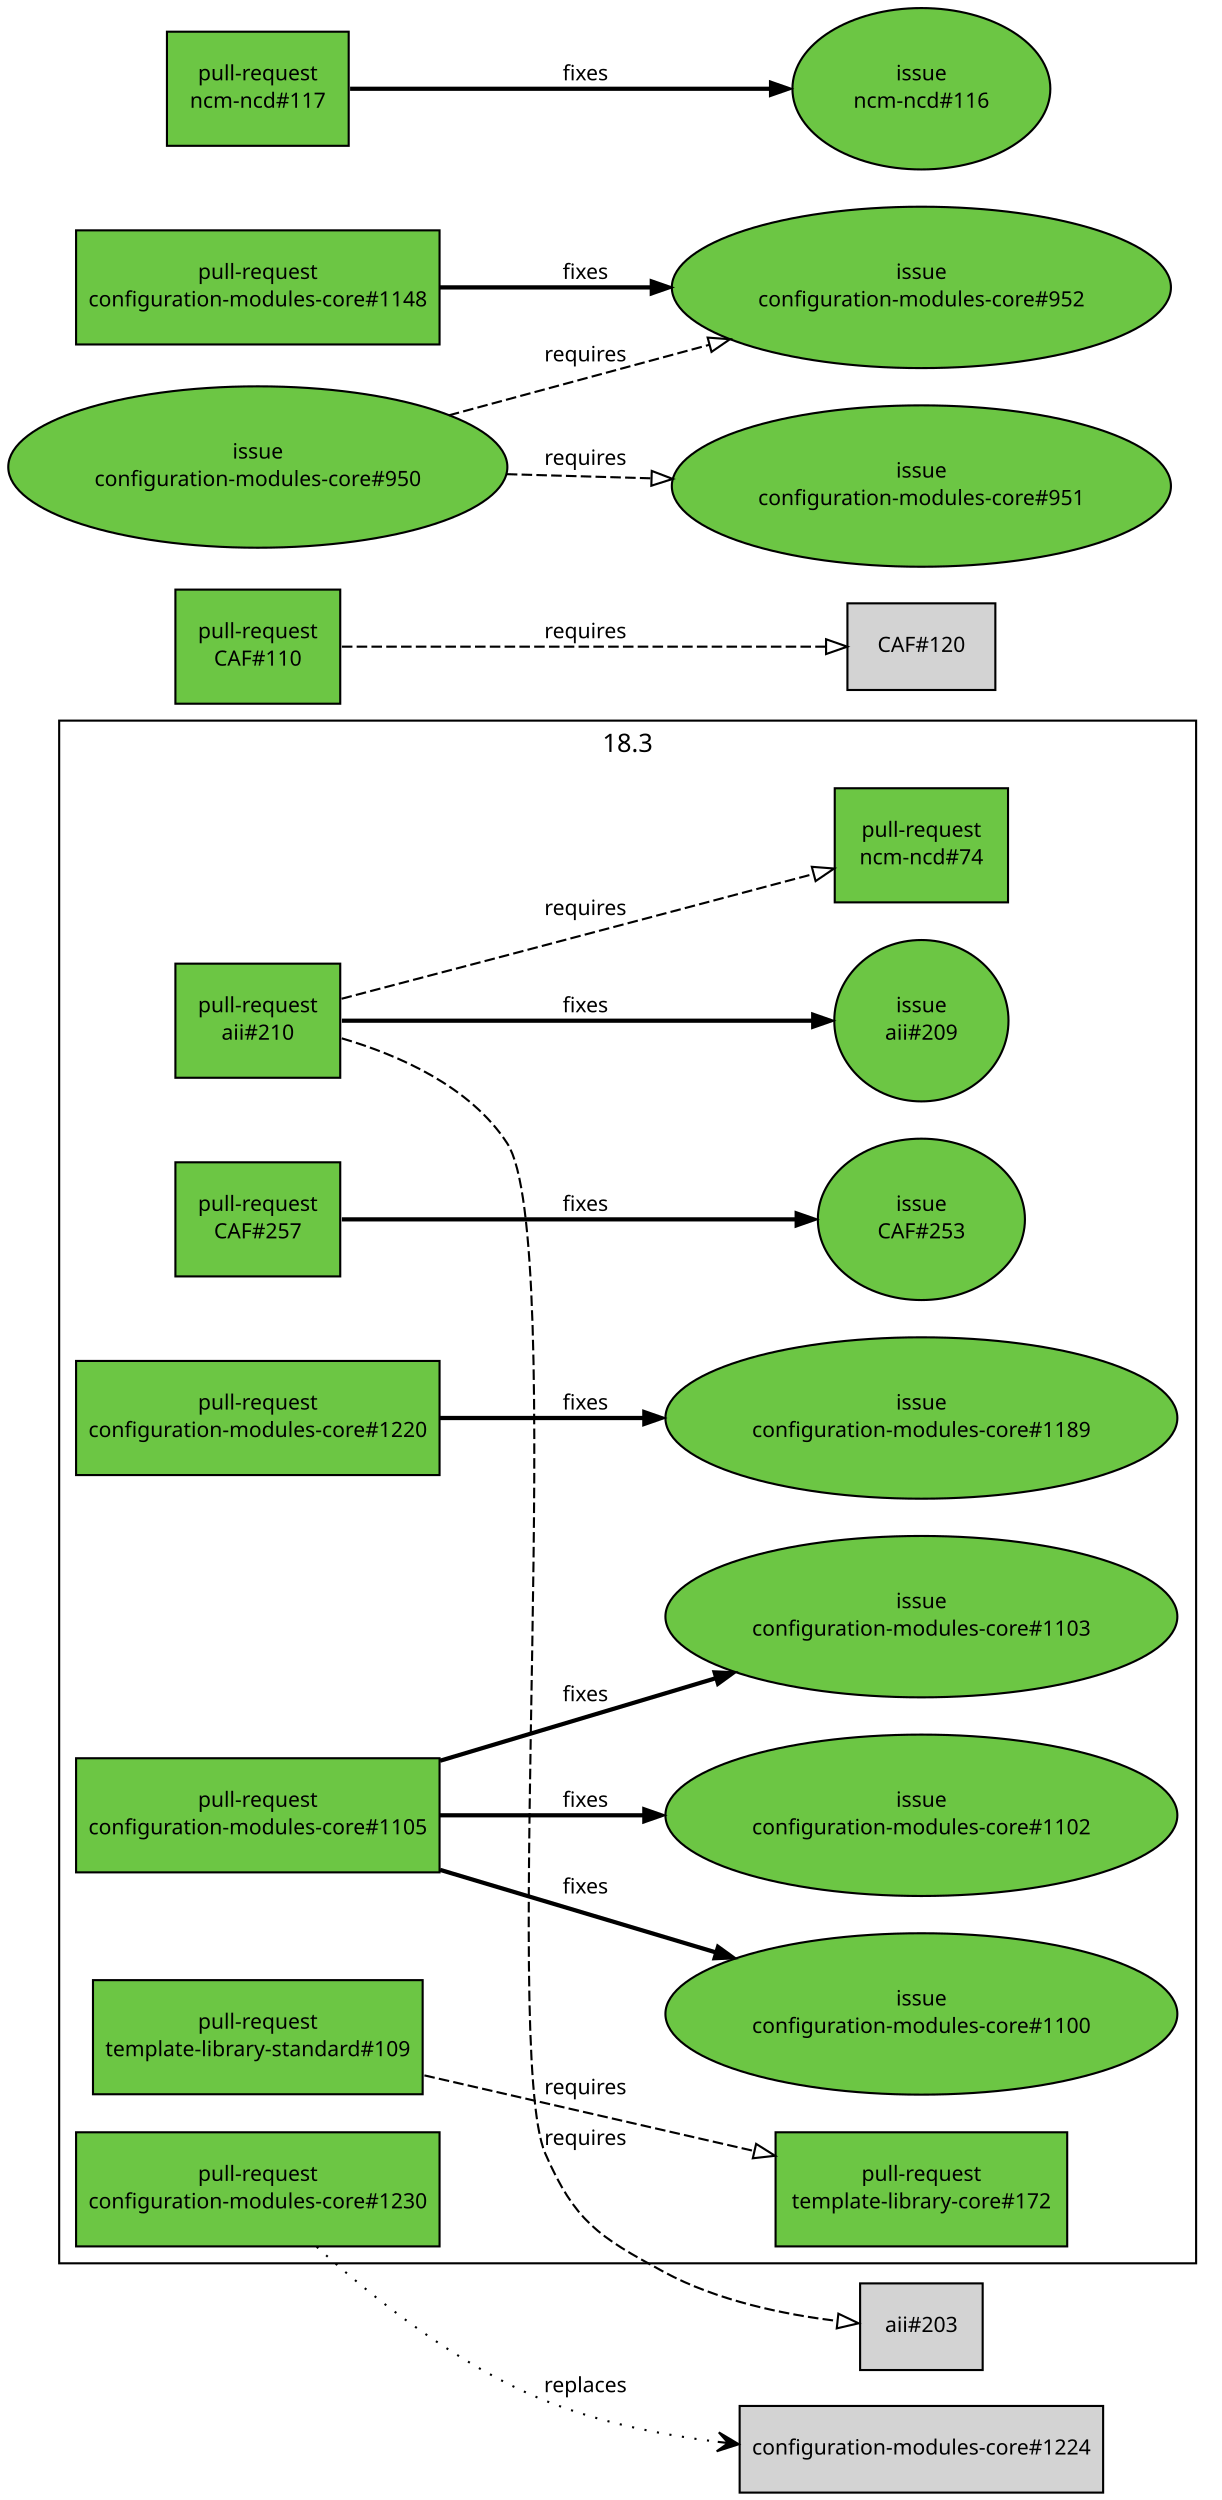
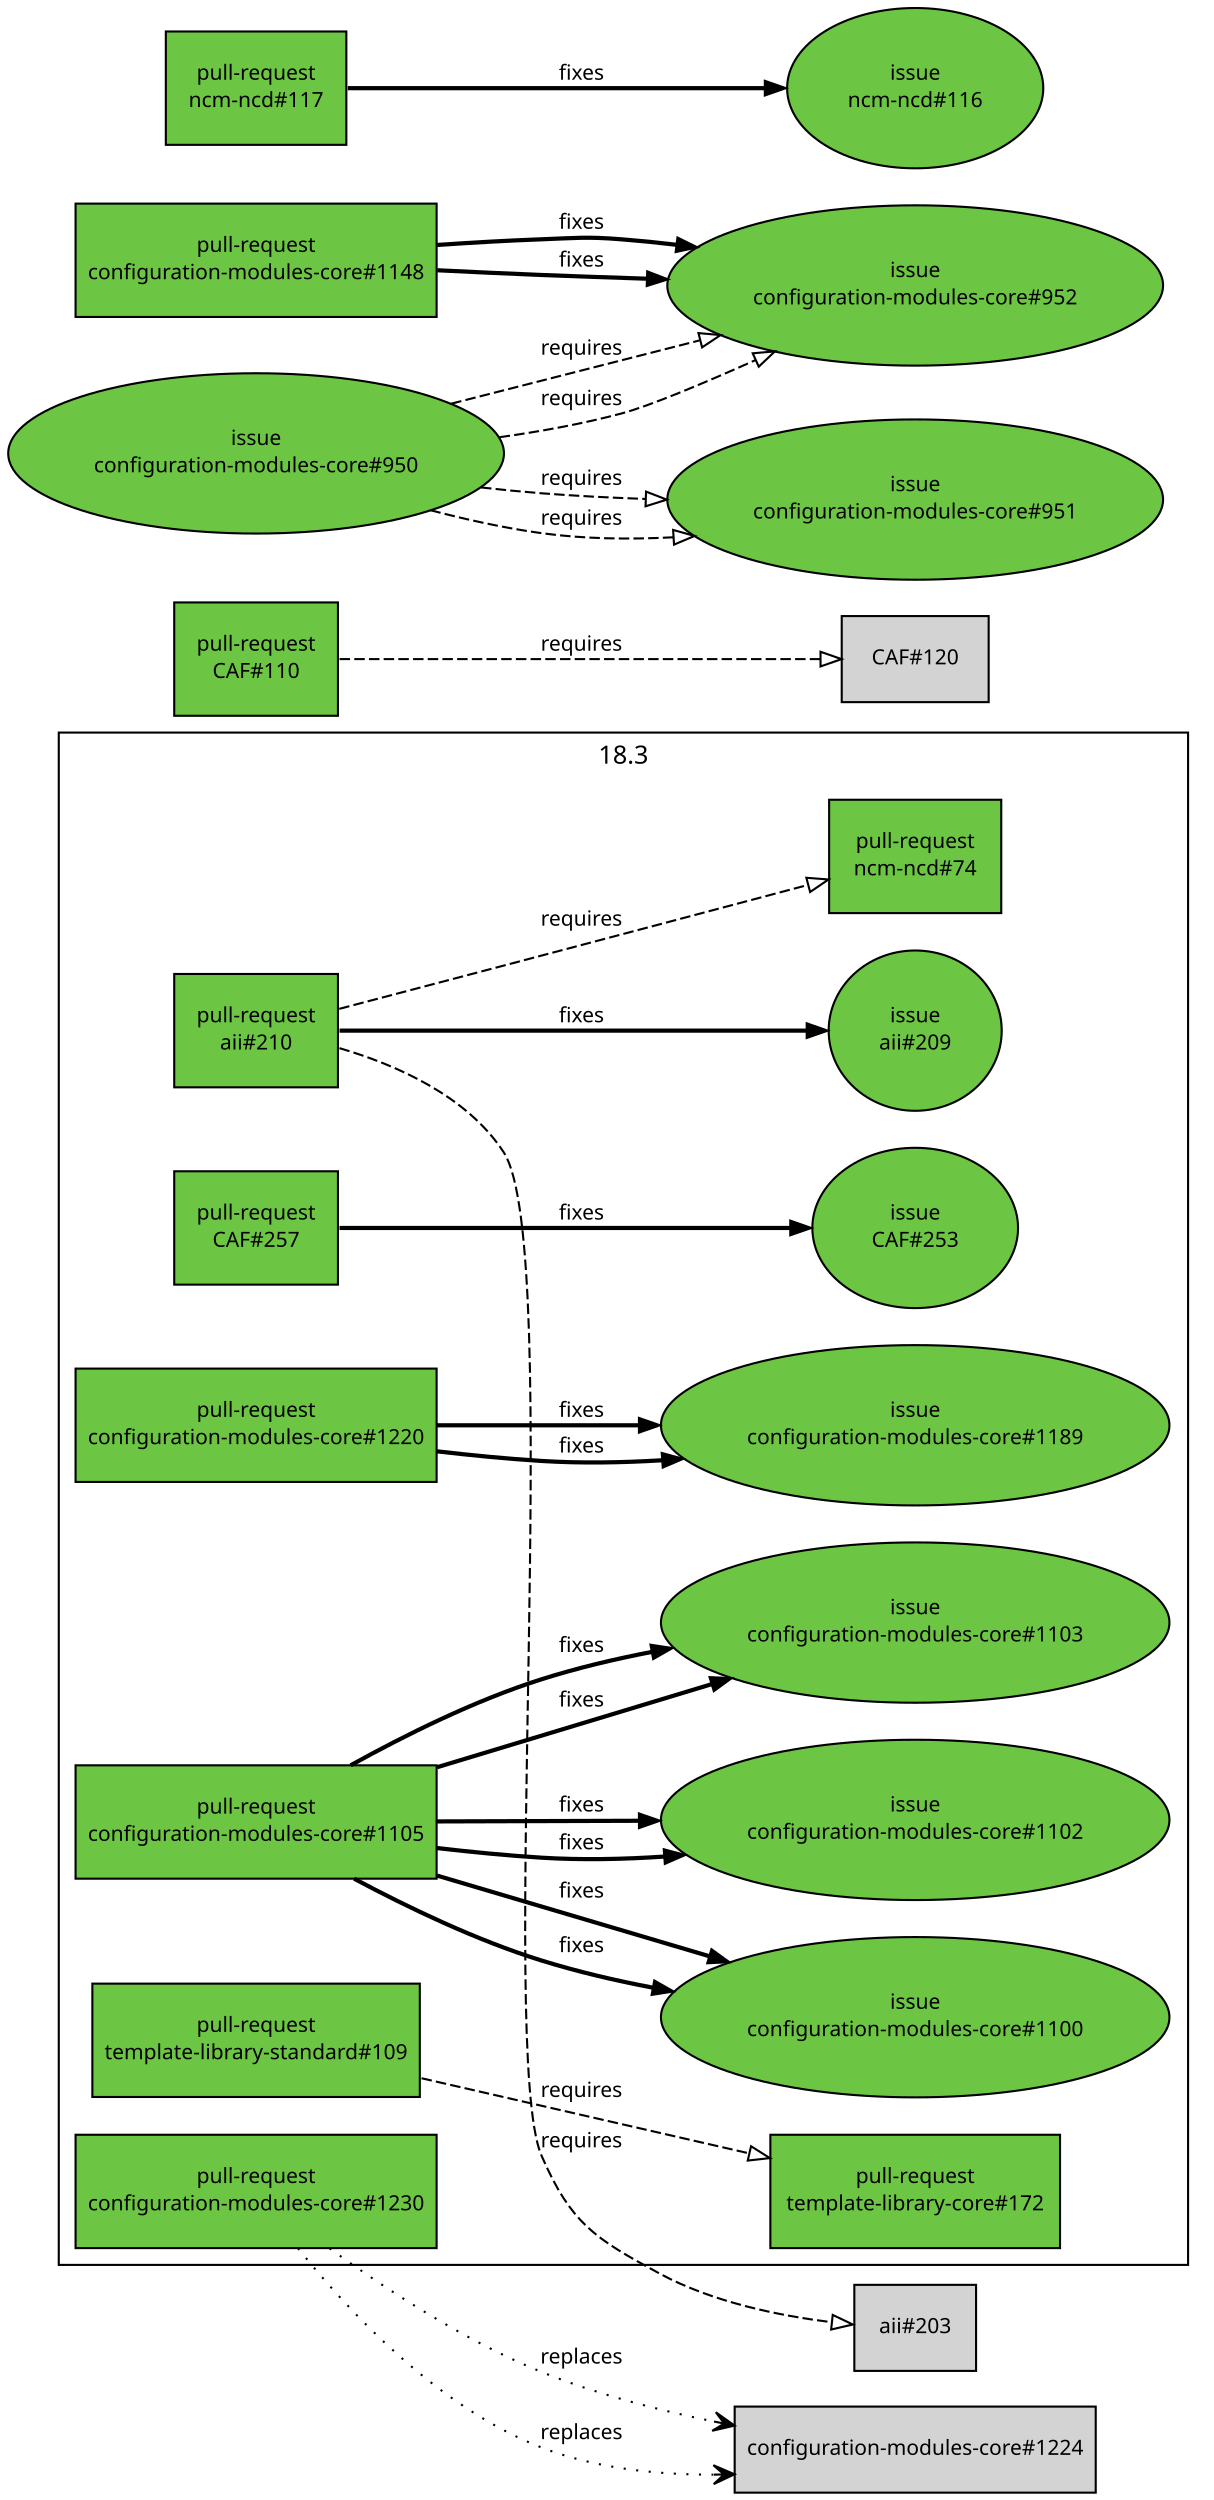
- <svg xmlns="http://www.w3.org/2000/svg" xmlns:xlink="http://www.w3.org/1999/xlink" width="578pt" height="1183pt" viewBox="0.00 0.00 578.00 1183.00">
-   <g id="graph1" class="graph" transform="scale(1 1) rotate(0) translate(4 1179)">
-     <polygon fill="white" stroke="white" points="-4,5 -4,-1179 575,-1179 575,5 -4,5" />
+ <svg xmlns="http://www.w3.org/2000/svg" xmlns:xlink="http://www.w3.org/1999/xlink" width="578pt" height="1191pt" viewBox="0.00 0.00 578.00 1191.00">
+   <g id="graph1" class="graph" transform="scale(1 1) rotate(0) translate(4 1187)">
+     <polygon fill="white" stroke="white" points="-4,5 -4,-1187 575,-1187 575,5 -4,5" />
    <g id="graph3" class="cluster">
      <polygon fill="none" stroke="black" points="24,-108 24,-838 562,-838 562,-108 24,-108" />
      <text text-anchor="middle" x="293" y="-823.2" font-family="Sans" font-size="12.00">18.3</text>
    </g>
    <g id="node1" class="node">
      <a xlink:href="https://github.com/quattor/aii/pull/210" xlink:title="Shellfe: support active config for plugins" target="_parent">
        <polygon fill="#6cc644" stroke="black" points="157,-723 79,-723 79,-669 157,-669 157,-723" />
        <text text-anchor="middle" x="118" y="-700" font-family="Sans" font-size="10.00">pull-request</text>
        <text text-anchor="middle" x="118" y="-687" font-family="Sans" font-size="10.00">aii#210</text>
      </a>
    </g>
    <g id="node3" class="node">
      <a xlink:href="https://github.com/quattor/aii/issues/209" xlink:title="support ACTIVE_CONFIG" target="_parent">
        <ellipse fill="#6cc644" stroke="black" cx="432" cy="-696" rx="41.217" ry="38.184" />
        <text text-anchor="middle" x="432" y="-700" font-family="Sans" font-size="10.00">issue</text>
        <text text-anchor="middle" x="432" y="-687" font-family="Sans" font-size="10.00">aii#209</text>
      </a>
    </g>
    <g id="edge2" class="edge">
      <path fill="none" stroke="black" stroke-width="2" d="M157.768,-696C214.279,-696 317.868,-696 380.284,-696" />
      <polygon fill="black" stroke="black" points="380.31,-699.5 390.31,-696 380.31,-692.5 380.31,-699.5" />
      <text text-anchor="middle" x="273" y="-700" font-family="Sans" font-size="10.00">fixes</text>
    </g>
    <g id="node5" class="node">
      <a xlink:href="https://github.com/quattor/ncm-ncd/pull/74" xlink:title="Set the current active config as an attribute to the component" target="_parent">
        <polygon fill="#6cc644" stroke="black" points="473,-806 391,-806 391,-752 473,-752 473,-806" />
        <text text-anchor="middle" x="432" y="-783" font-family="Sans" font-size="10.00">pull-request</text>
        <text text-anchor="middle" x="432" y="-770" font-family="Sans" font-size="10.00">ncm-ncd#74</text>
      </a>
    </g>
    <g id="edge4" class="edge">
      <path fill="none" stroke="black" stroke-dasharray="5,2" d="M157.609,-706.38C180.517,-712.39 209.889,-720.106 236,-727 285.266,-740.007 341.475,-754.927 381.028,-765.441" />
      <polygon fill="none" stroke="black" points="380.148,-768.828 390.711,-768.015 381.946,-762.063 380.148,-768.828" />
      <text text-anchor="middle" x="273" y="-746" font-family="Sans" font-size="10.00">requires</text>
    </g>
    <g id="node7" class="node">
      <polygon fill="lightgrey" stroke="black" points="461,-98.5 403,-98.5 403,-57.5 461,-57.5 461,-98.5" />
      <text text-anchor="middle" x="432" y="-75.5" font-family="Sans" font-size="10.00">aii#203</text>
    </g>
    <g id="edge6" class="edge">
      <path fill="none" stroke="black" stroke-dasharray="5,2" d="M157.721,-687.662C184.699,-679.744 218.537,-664.901 236,-638 264.94,-593.421 232.74,-208.712 254,-160 268.079,-127.74 279.072,-120.803 310,-104 335.309,-90.25 367.249,-83.769 392.1,-80.716" />
      <polygon fill="none" stroke="black" points="392.715,-84.17 402.276,-79.606 391.956,-77.211 392.715,-84.17" />
      <text text-anchor="middle" x="273" y="-164" font-family="Sans" font-size="10.00">requires</text>
    </g>
    <g id="node8" class="node">
      <a xlink:href="https://github.com/quattor/CAF/pull/257" xlink:title="Process: run process as another user" target="_parent">
        <polygon fill="#6cc644" stroke="black" points="157,-629 79,-629 79,-575 157,-575 157,-629" />
        <text text-anchor="middle" x="118" y="-606" font-family="Sans" font-size="10.00">pull-request</text>
        <text text-anchor="middle" x="118" y="-593" font-family="Sans" font-size="10.00">CAF#257</text>
      </a>
    </g>
    <g id="node10" class="node">
      <a xlink:href="https://github.com/quattor/CAF/issues/253" xlink:title="CAF::Process: Include an option to execute the command as an specific user" target="_parent">
        <ellipse fill="#6cc644" stroke="black" cx="432" cy="-602" rx="48.998" ry="38.184" />
        <text text-anchor="middle" x="432" y="-606" font-family="Sans" font-size="10.00">issue</text>
        <text text-anchor="middle" x="432" y="-593" font-family="Sans" font-size="10.00">CAF#253</text>
      </a>
    </g>
    <g id="edge8" class="edge">
      <path fill="none" stroke="black" stroke-width="2" d="M157.768,-602C211.934,-602 309.353,-602 372.308,-602" />
      <polygon fill="black" stroke="black" points="372.488,-605.5 382.488,-602 372.488,-598.5 372.488,-605.5" />
      <text text-anchor="middle" x="273" y="-606" font-family="Sans" font-size="10.00">fixes</text>
    </g>
    <g id="node11" class="node">
      <a xlink:href="https://github.com/quattor/CAF/pull/110" xlink:title="Download: API proposal" target="_parent">
        <polygon fill="#6cc644" stroke="black" points="157,-900 79,-900 79,-846 157,-846 157,-900" />
        <text text-anchor="middle" x="118" y="-877" font-family="Sans" font-size="10.00">pull-request</text>
        <text text-anchor="middle" x="118" y="-864" font-family="Sans" font-size="10.00">CAF#110</text>
      </a>
    </g>
    <g id="node13" class="node">
      <polygon fill="lightgrey" stroke="black" points="467,-893.5 397,-893.5 397,-852.5 467,-852.5 467,-893.5" />
      <text text-anchor="middle" x="432" y="-870.5" font-family="Sans" font-size="10.00">CAF#120</text>
    </g>
    <g id="edge10" class="edge">
      <path fill="none" stroke="black" stroke-dasharray="5,2" d="M157.768,-873C216.269,-873 325.221,-873 386.719,-873" />
      <polygon fill="none" stroke="black" points="386.897,-876.5 396.897,-873 386.897,-869.5 386.897,-876.5" />
      <text text-anchor="middle" x="273" y="-877" font-family="Sans" font-size="10.00">requires</text>
    </g>
    <g id="node14" class="node">
      <a xlink:href="https://github.com/quattor/configuration-modules-core/pull/1230" xlink:title="ncm-ceph: support for luminous, bluestore, ceph-volume and per host osd deployment" target="_parent">
        <polygon fill="#6cc644" stroke="black" points="204,-170 32,-170 32,-116 204,-116 204,-170" />
        <text text-anchor="middle" x="118" y="-147" font-family="Sans" font-size="10.00">pull-request</text>
        <text text-anchor="middle" x="118" y="-134" font-family="Sans" font-size="10.00">configuration-modules-core#1230</text>
      </a>
    </g>
    <g id="node16" class="node">
      <polygon fill="lightgrey" stroke="black" points="518,-40.5 346,-40.5 346,0.5 518,0.5 518,-40.5" />
      <text text-anchor="middle" x="432" y="-17.5" font-family="Sans" font-size="10.00">configuration-modules-core#1224</text>
    </g>
+     <g id="edge28" class="edge">
+       <path fill="none" stroke="black" stroke-dasharray="1,5" d="M153.011,-115.877C179.404,-96.709 217.226,-71.876 254,-57 279.799,-46.563 308.942,-38.927 336.065,-33.4" />
+       <polygon fill="black" stroke="black" points="345.956,-31.457 337.011,-37.8 341.05,-32.421 336.144,-33.384 336.144,-33.384 336.144,-33.384 341.05,-32.421 335.277,-28.968 345.956,-31.457 345.956,-31.457" />
+       <text text-anchor="middle" x="273" y="-61" font-family="Sans" font-size="10.00">replaces</text>
+     </g>
    <g id="edge12" class="edge">
-       <path fill="none" stroke="black" stroke-dasharray="1,5" d="M145.867,-115.794C171.666,-92.357 212.244,-59.739 254,-43 279.389,-32.822 308.297,-26.92 335.324,-23.558" />
-       <polygon fill="black" stroke="black" points="345.579,-22.39 336.153,-27.992 340.611,-22.956 335.644,-23.521 335.644,-23.521 335.644,-23.521 340.611,-22.956 335.134,-19.05 345.579,-22.39 345.579,-22.39" />
-       <text text-anchor="middle" x="273" y="-47" font-family="Sans" font-size="10.00">replaces</text>
+       <path fill="none" stroke="black" stroke-dasharray="1,5" d="M137.965,-115.933C161.765,-86.181 204.583,-40.076 254,-21 279.436,-11.181 308.482,-8.011 335.628,-8.074" />
+       <polygon fill="black" stroke="black" points="345.928,-8.249 335.853,-12.578 340.929,-8.164 335.929,-8.079 335.929,-8.079 335.929,-8.079 340.929,-8.164 336.006,-3.58 345.928,-8.249 345.928,-8.249" />
+       <text text-anchor="middle" x="273" y="-25" font-family="Sans" font-size="10.00">replaces</text>
    </g>
    <g id="node17" class="node">
      <a xlink:href="https://github.com/quattor/configuration-modules-core/pull/1220" xlink:title="ncm-cups: Stop daemon if server not enabled" target="_parent">
        <polygon fill="#6cc644" stroke="black" points="204,-535 32,-535 32,-481 204,-481 204,-535" />
        <text text-anchor="middle" x="118" y="-512" font-family="Sans" font-size="10.00">pull-request</text>
        <text text-anchor="middle" x="118" y="-499" font-family="Sans" font-size="10.00">configuration-modules-core#1220</text>
      </a>
    </g>
    <g id="node19" class="node">
      <a xlink:href="https://github.com/quattor/configuration-modules-core/issues/1189" xlink:title="ncm-cups: Nodetype of client should stop running cups daemon" target="_parent">
        <ellipse fill="#6cc644" stroke="black" cx="432" cy="-508" rx="121.122" ry="38.184" />
        <text text-anchor="middle" x="432" y="-512" font-family="Sans" font-size="10.00">issue</text>
        <text text-anchor="middle" x="432" y="-499" font-family="Sans" font-size="10.00">configuration-modules-core#1189</text>
      </a>
    </g>
+     <g id="edge30" class="edge">
+       <path fill="none" stroke="black" stroke-width="2" d="M204.182,-495.588C220.685,-493.676 237.851,-492.005 254,-491 272.601,-489.842 292.267,-490.162 311.475,-491.331" />
+       <polygon fill="black" stroke="black" points="311.254,-494.824 321.47,-492.016 311.733,-487.84 311.254,-494.824" />
+       <text text-anchor="middle" x="273" y="-495" font-family="Sans" font-size="10.00">fixes</text>
+     </g>
    <g id="edge14" class="edge">
      <path fill="none" stroke="black" stroke-width="2" d="M204.217,-508C233.916,-508 267.888,-508 300.372,-508" />
      <polygon fill="black" stroke="black" points="300.399,-511.5 310.399,-508 300.399,-504.5 300.399,-511.5" />
      <text text-anchor="middle" x="273" y="-512" font-family="Sans" font-size="10.00">fixes</text>
    </g>
    <g id="node20" class="node">
      <a xlink:href="https://github.com/quattor/configuration-modules-core/pull/1105" xlink:title="ncm-authconfig: fix krb5_realm, user_object_class and newline between ldap_krb5_canonicalize and ldap_krb5_realm" target="_parent">
-         <polygon fill="#6cc644" stroke="black" points="204,-347 32,-347 32,-293 204,-293 204,-347" />
-         <text text-anchor="middle" x="118" y="-324" font-family="Sans" font-size="10.00">pull-request</text>
-         <text text-anchor="middle" x="118" y="-311" font-family="Sans" font-size="10.00">configuration-modules-core#1105</text>
+         <polygon fill="#6cc644" stroke="black" points="204,-346 32,-346 32,-292 204,-292 204,-346" />
+         <text text-anchor="middle" x="118" y="-323" font-family="Sans" font-size="10.00">pull-request</text>
+         <text text-anchor="middle" x="118" y="-310" font-family="Sans" font-size="10.00">configuration-modules-core#1105</text>
      </a>
    </g>
    <g id="node22" class="node">
      <a xlink:href="https://github.com/quattor/configuration-modules-core/issues/1100" xlink:title="ncm-authconfig : no newline after krb5_canonicalize option" target="_parent">
        <ellipse fill="#6cc644" stroke="black" cx="432" cy="-226" rx="121.122" ry="38.184" />
        <text text-anchor="middle" x="432" y="-230" font-family="Sans" font-size="10.00">issue</text>
        <text text-anchor="middle" x="432" y="-217" font-family="Sans" font-size="10.00">configuration-modules-core#1100</text>
      </a>
    </g>
+     <g id="edge32" class="edge">
+       <path fill="none" stroke="black" stroke-width="2" d="M164.709,-291.988C190.307,-278.313 223.047,-262.615 254,-253 270.874,-247.758 288.976,-243.515 306.94,-240.085" />
+       <polygon fill="black" stroke="black" points="307.691,-243.506 316.897,-238.262 306.43,-236.62 307.691,-243.506" />
+       <text text-anchor="middle" x="273" y="-257" font-family="Sans" font-size="10.00">fixes</text>
+     </g>
    <g id="edge16" class="edge">
-       <path fill="none" stroke="black" stroke-width="2" d="M204.217,-294.19C244.557,-282.113 292.783,-267.676 334.453,-255.202" />
-       <polygon fill="black" stroke="black" points="335.488,-258.546 344.064,-252.325 333.48,-251.84 335.488,-258.546" />
+       <path fill="none" stroke="black" stroke-width="2" d="M204.217,-293.464C244.304,-281.591 292.178,-267.412 333.668,-255.124" />
+       <polygon fill="black" stroke="black" points="334.922,-258.403 343.516,-252.207 332.934,-251.691 334.922,-258.403" />
      <text text-anchor="middle" x="273" y="-283" font-family="Sans" font-size="10.00">fixes</text>
    </g>
    <g id="node24" class="node">
      <a xlink:href="https://github.com/quattor/configuration-modules-core/issues/1102" xlink:title="ncm-authconfig: There is no " target="_parent">
        <ellipse fill="#6cc644" stroke="black" cx="432" cy="-320" rx="121.122" ry="38.184" />
        <text text-anchor="middle" x="432" y="-324" font-family="Sans" font-size="10.00">issue</text>
        <text text-anchor="middle" x="432" y="-311" font-family="Sans" font-size="10.00">configuration-modules-core#1102</text>
      </a>
    </g>
+     <g id="edge34" class="edge">
+       <path fill="none" stroke="black" stroke-width="2" d="M204.217,-319.275C233.916,-319.369 267.888,-319.477 300.372,-319.581" />
+       <polygon fill="black" stroke="black" points="300.388,-323.081 310.399,-319.613 300.41,-316.081 300.388,-323.081" />
+       <text text-anchor="middle" x="273" y="-324" font-family="Sans" font-size="10.00">fixes</text>
+     </g>
    <g id="edge18" class="edge">
-       <path fill="none" stroke="black" stroke-width="2" d="M204.217,-320C233.916,-320 267.888,-320 300.372,-320" />
-       <polygon fill="black" stroke="black" points="300.399,-323.5 310.399,-320 300.399,-316.5 300.399,-323.5" />
-       <text text-anchor="middle" x="273" y="-324" font-family="Sans" font-size="10.00">fixes</text>
+       <path fill="none" stroke="black" stroke-width="2" d="M204.182,-306.588C220.685,-304.676 237.851,-303.005 254,-302 272.875,-300.825 292.841,-301.227 312.31,-302.522" />
+       <polygon fill="black" stroke="black" points="312.206,-306.024 322.438,-303.278 312.726,-299.044 312.206,-306.024" />
+       <text text-anchor="middle" x="273" y="-306" font-family="Sans" font-size="10.00">fixes</text>
    </g>
    <g id="node26" class="node">
      <a xlink:href="https://github.com/quattor/configuration-modules-core/issues/1103" xlink:title="ncm-authconfig: krb5_realm = ARRAY(0x39a5830)" target="_parent">
        <ellipse fill="#6cc644" stroke="black" cx="432" cy="-414" rx="121.122" ry="38.184" />
        <text text-anchor="middle" x="432" y="-418" font-family="Sans" font-size="10.00">issue</text>
        <text text-anchor="middle" x="432" y="-405" font-family="Sans" font-size="10.00">configuration-modules-core#1103</text>
      </a>
    </g>
+     <g id="edge36" class="edge">
+       <path fill="none" stroke="black" stroke-width="2" d="M163.066,-346.018C188.853,-360.315 222.295,-376.945 254,-387 270.717,-392.301 288.657,-396.576 306.481,-400.019" />
+       <polygon fill="black" stroke="black" points="305.893,-403.47 316.363,-401.848 307.166,-396.587 305.893,-403.47" />
+       <text text-anchor="middle" x="273" y="-400" font-family="Sans" font-size="10.00">fixes</text>
+     </g>
    <g id="edge20" class="edge">
-       <path fill="none" stroke="black" stroke-width="2" d="M204.217,-345.81C244.557,-357.887 292.783,-372.324 334.453,-384.798" />
-       <polygon fill="black" stroke="black" points="333.48,-388.16 344.064,-387.675 335.488,-381.454 333.48,-388.16" />
+       <path fill="none" stroke="black" stroke-width="2" d="M204.217,-345.085C244.726,-357.341 293.186,-372.002 334.974,-384.645" />
+       <polygon fill="black" stroke="black" points="334.026,-388.015 344.611,-387.561 336.053,-381.315 334.026,-388.015" />
      <text text-anchor="middle" x="273" y="-374" font-family="Sans" font-size="10.00">fixes</text>
    </g>
    <g id="node27" class="node">
      <a xlink:href="https://github.com/quattor/configuration-modules-core/pull/1148" xlink:title="ncm-spma: Remove support from groups from spma yumng backend" target="_parent">
-         <polygon fill="#6cc644" stroke="black" points="204,-1070 32,-1070 32,-1016 204,-1016 204,-1070" />
-         <text text-anchor="middle" x="118" y="-1047" font-family="Sans" font-size="10.00">pull-request</text>
-         <text text-anchor="middle" x="118" y="-1034" font-family="Sans" font-size="10.00">configuration-modules-core#1148</text>
+         <polygon fill="#6cc644" stroke="black" points="204,-1090 32,-1090 32,-1036 204,-1036 204,-1090" />
+         <text text-anchor="middle" x="118" y="-1067" font-family="Sans" font-size="10.00">pull-request</text>
+         <text text-anchor="middle" x="118" y="-1054" font-family="Sans" font-size="10.00">configuration-modules-core#1148</text>
      </a>
    </g>
    <g id="node29" class="node">
      <a xlink:href="https://github.com/quattor/configuration-modules-core/issues/952" xlink:title="ncm-spma (yumng): Remove support for package groups" target="_parent">
-         <ellipse fill="#6cc644" stroke="black" cx="432" cy="-1043" rx="118.087" ry="38.184" />
-         <text text-anchor="middle" x="432" y="-1047" font-family="Sans" font-size="10.00">issue</text>
-         <text text-anchor="middle" x="432" y="-1034" font-family="Sans" font-size="10.00">configuration-modules-core#952</text>
+         <ellipse fill="#6cc644" stroke="black" cx="432" cy="-1051" rx="118.087" ry="38.184" />
+         <text text-anchor="middle" x="432" y="-1055" font-family="Sans" font-size="10.00">issue</text>
+         <text text-anchor="middle" x="432" y="-1042" font-family="Sans" font-size="10.00">configuration-modules-core#952</text>
      </a>
    </g>
    <g id="edge22" class="edge">
-       <path fill="none" stroke="black" stroke-width="2" d="M204.217,-1043C234.903,-1043 270.151,-1043 303.606,-1043" />
-       <polygon fill="black" stroke="black" points="303.924,-1046.5 313.924,-1043 303.924,-1039.5 303.924,-1046.5" />
-       <text text-anchor="middle" x="273" y="-1047" font-family="Sans" font-size="10.00">fixes</text>
+       <path fill="none" stroke="black" stroke-width="2" d="M204.281,-1070.3C220.775,-1071.43 237.912,-1072.41 254,-1073 270.878,-1073.62 275.162,-1074.31 292,-1073 300.555,-1072.33 309.377,-1071.44 318.234,-1070.39" />
+       <polygon fill="black" stroke="black" points="318.746,-1073.85 328.238,-1069.15 317.883,-1066.91 318.746,-1073.85" />
+       <text text-anchor="middle" x="273" y="-1078" font-family="Sans" font-size="10.00">fixes</text>
+     </g>
+     <g id="edge38" class="edge">
+       <path fill="none" stroke="black" stroke-width="2" d="M204.32,-1058.25C220.81,-1057.43 237.936,-1056.64 254,-1056 270.116,-1055.36 287.056,-1054.77 303.815,-1054.24" />
+       <polygon fill="black" stroke="black" points="304.331,-1057.73 314.218,-1053.92 304.114,-1050.73 304.331,-1057.73" />
+       <text text-anchor="middle" x="273" y="-1060" font-family="Sans" font-size="10.00">fixes</text>
    </g>
    <g id="node30" class="node">
      <a xlink:href="https://github.com/quattor/configuration-modules-core/issues/950" xlink:title="ncm-spma: Remove support for package groups from yum backends" target="_parent">
-         <ellipse fill="#6cc644" stroke="black" cx="118" cy="-958" rx="118.087" ry="38.184" />
-         <text text-anchor="middle" x="118" y="-962" font-family="Sans" font-size="10.00">issue</text>
-         <text text-anchor="middle" x="118" y="-949" font-family="Sans" font-size="10.00">configuration-modules-core#950</text>
+         <ellipse fill="#6cc644" stroke="black" cx="118" cy="-971" rx="118.087" ry="38.184" />
+         <text text-anchor="middle" x="118" y="-975" font-family="Sans" font-size="10.00">issue</text>
+         <text text-anchor="middle" x="118" y="-962" font-family="Sans" font-size="10.00">configuration-modules-core#950</text>
      </a>
    </g>
    <g id="edge26" class="edge">
-       <path fill="none" stroke="black" stroke-dasharray="5,2" d="M208.401,-982.471C246.98,-992.915 292.147,-1005.14 331.747,-1015.86" />
-       <polygon fill="none" stroke="black" points="330.855,-1019.25 341.422,-1018.48 332.684,-1012.49 330.855,-1019.25" />
-       <text text-anchor="middle" x="273" y="-1008" font-family="Sans" font-size="10.00">requires</text>
+       <path fill="none" stroke="black" stroke-dasharray="5,2" d="M210.936,-994.678C248.121,-1004.15 291.095,-1015.1 329.209,-1024.81" />
+       <polygon fill="none" stroke="black" points="328.748,-1028.31 339.303,-1027.38 330.476,-1021.52 328.748,-1028.31" />
+       <text text-anchor="middle" x="273" y="-1018" font-family="Sans" font-size="10.00">requires</text>
+     </g>
+     <g id="edge42" class="edge">
+       <path fill="none" stroke="black" stroke-dasharray="5,2" d="M234.025,-978.727C253.565,-981.433 273.498,-985.081 292,-990 305.179,-993.503 330.371,-1004.04 355.795,-1015.39" />
+       <polygon fill="none" stroke="black" points="354.594,-1018.69 365.15,-1019.6 357.466,-1012.31 354.594,-1018.69" />
+       <text text-anchor="middle" x="273" y="-994" font-family="Sans" font-size="10.00">requires</text>
    </g>
    <g id="node32" class="node">
      <a xlink:href="https://github.com/quattor/configuration-modules-core/issues/951" xlink:title="ncm-spma (yum): Remove support for package groups" target="_parent">
        <ellipse fill="#6cc644" stroke="black" cx="432" cy="-949" rx="118.087" ry="38.184" />
        <text text-anchor="middle" x="432" y="-953" font-family="Sans" font-size="10.00">issue</text>
        <text text-anchor="middle" x="432" y="-940" font-family="Sans" font-size="10.00">configuration-modules-core#951</text>
      </a>
    </g>
    <g id="edge24" class="edge">
-       <path fill="none" stroke="black" stroke-dasharray="5,2" d="M235.815,-954.623C258.074,-953.985 281.456,-953.315 304.01,-952.668" />
-       <polygon fill="none" stroke="black" points="304.412,-956.159 314.308,-952.373 304.212,-949.161 304.412,-956.159" />
-       <text text-anchor="middle" x="273" y="-959" font-family="Sans" font-size="10.00">requires</text>
-     </g>
-     <g id="node34" class="node">
+       <path fill="none" stroke="black" stroke-dasharray="5,2" d="M225.141,-954.788C234.882,-953.691 244.612,-952.732 254,-952 269.948,-950.756 286.724,-949.893 303.34,-949.307" />
+       <polygon fill="none" stroke="black" points="303.774,-952.795 313.657,-948.977 303.55,-945.798 303.774,-952.795" />
+       <text text-anchor="middle" x="273" y="-956" font-family="Sans" font-size="10.00">requires</text>
+     </g>
+     <g id="edge40" class="edge">
+       <path fill="none" stroke="black" stroke-dasharray="5,2" d="M201.039,-943.946C218.359,-939.396 236.634,-935.381 254,-933 274.209,-930.23 295.777,-929.937 316.674,-931.033" />
+       <polygon fill="none" stroke="black" points="316.669,-934.54 326.87,-931.678 317.111,-927.554 316.669,-934.54" />
+       <text text-anchor="middle" x="273" y="-937" font-family="Sans" font-size="10.00">requires</text>
+     </g>
+     <g id="node42" class="node">
      <a xlink:href="https://github.com/quattor/ncm-ncd/pull/117" xlink:title="Allow component modules to be loaded from any path" target="_parent">
-         <polygon fill="#6cc644" stroke="black" points="161,-1164 75,-1164 75,-1110 161,-1110 161,-1164" />
-         <text text-anchor="middle" x="118" y="-1141" font-family="Sans" font-size="10.00">pull-request</text>
-         <text text-anchor="middle" x="118" y="-1128" font-family="Sans" font-size="10.00">ncm-ncd#117</text>
-       </a>
-     </g>
-     <g id="node36" class="node">
+         <polygon fill="#6cc644" stroke="black" points="161,-1172 75,-1172 75,-1118 161,-1118 161,-1172" />
+         <text text-anchor="middle" x="118" y="-1149" font-family="Sans" font-size="10.00">pull-request</text>
+         <text text-anchor="middle" x="118" y="-1136" font-family="Sans" font-size="10.00">ncm-ncd#117</text>
+       </a>
+     </g>
+     <g id="node44" class="node">
      <a xlink:href="https://github.com/quattor/ncm-ncd/issues/116" xlink:title="hasFile() prevents component modules from being relocated" target="_parent">
-         <ellipse fill="#6cc644" stroke="black" cx="432" cy="-1137" rx="61.018" ry="38.184" />
-         <text text-anchor="middle" x="432" y="-1141" font-family="Sans" font-size="10.00">issue</text>
-         <text text-anchor="middle" x="432" y="-1128" font-family="Sans" font-size="10.00">ncm-ncd#116</text>
-       </a>
-     </g>
-     <g id="edge28" class="edge">
-       <path fill="none" stroke="black" stroke-width="2" d="M161.66,-1137C212.954,-1137 298.809,-1137 360.001,-1137" />
-       <polygon fill="black" stroke="black" points="360.362,-1140.5 370.362,-1137 360.362,-1133.5 360.362,-1140.5" />
-       <text text-anchor="middle" x="273" y="-1141" font-family="Sans" font-size="10.00">fixes</text>
-     </g>
-     <g id="node37" class="node">
+         <ellipse fill="#6cc644" stroke="black" cx="432" cy="-1145" rx="61.018" ry="38.184" />
+         <text text-anchor="middle" x="432" y="-1149" font-family="Sans" font-size="10.00">issue</text>
+         <text text-anchor="middle" x="432" y="-1136" font-family="Sans" font-size="10.00">ncm-ncd#116</text>
+       </a>
+     </g>
+     <g id="edge44" class="edge">
+       <path fill="none" stroke="black" stroke-width="2" d="M161.66,-1145C212.954,-1145 298.809,-1145 360.001,-1145" />
+       <polygon fill="black" stroke="black" points="360.362,-1148.5 370.362,-1145 360.362,-1141.5 360.362,-1148.5" />
+       <text text-anchor="middle" x="273" y="-1149" font-family="Sans" font-size="10.00">fixes</text>
+     </g>
+     <g id="node45" class="node">
      <a xlink:href="https://github.com/quattor/template-library-standard/pull/109" xlink:title="Add sample of nVidia workstation and compute GPUs" target="_parent">
        <polygon fill="#6cc644" stroke="black" points="196,-242 40,-242 40,-188 196,-188 196,-242" />
        <text text-anchor="middle" x="118" y="-219" font-family="Sans" font-size="10.00">pull-request</text>
        <text text-anchor="middle" x="118" y="-206" font-family="Sans" font-size="10.00">template-library-standard#109</text>
      </a>
    </g>
-     <g id="node39" class="node">
+     <g id="node47" class="node">
      <a xlink:href="https://github.com/quattor/template-library-core/pull/172" xlink:title="Allow RAM to be modelled on GPU cards" target="_parent">
        <polygon fill="#6cc644" stroke="black" points="501,-170 363,-170 363,-116 501,-116 501,-170" />
        <text text-anchor="middle" x="432" y="-147" font-family="Sans" font-size="10.00">pull-request</text>
        <text text-anchor="middle" x="432" y="-134" font-family="Sans" font-size="10.00">template-library-core#172</text>
      </a>
    </g>
-     <g id="edge30" class="edge">
+     <g id="edge46" class="edge">
      <path fill="none" stroke="black" stroke-dasharray="5,2" d="M196.83,-196.924C244.488,-185.996 305.049,-172.11 352.777,-161.166" />
      <polygon fill="none" stroke="black" points="353.793,-164.524 362.758,-158.877 352.229,-157.701 353.793,-164.524" />
      <text text-anchor="middle" x="273" y="-188" font-family="Sans" font-size="10.00">requires</text>
    </g>
  </g>
</svg>
